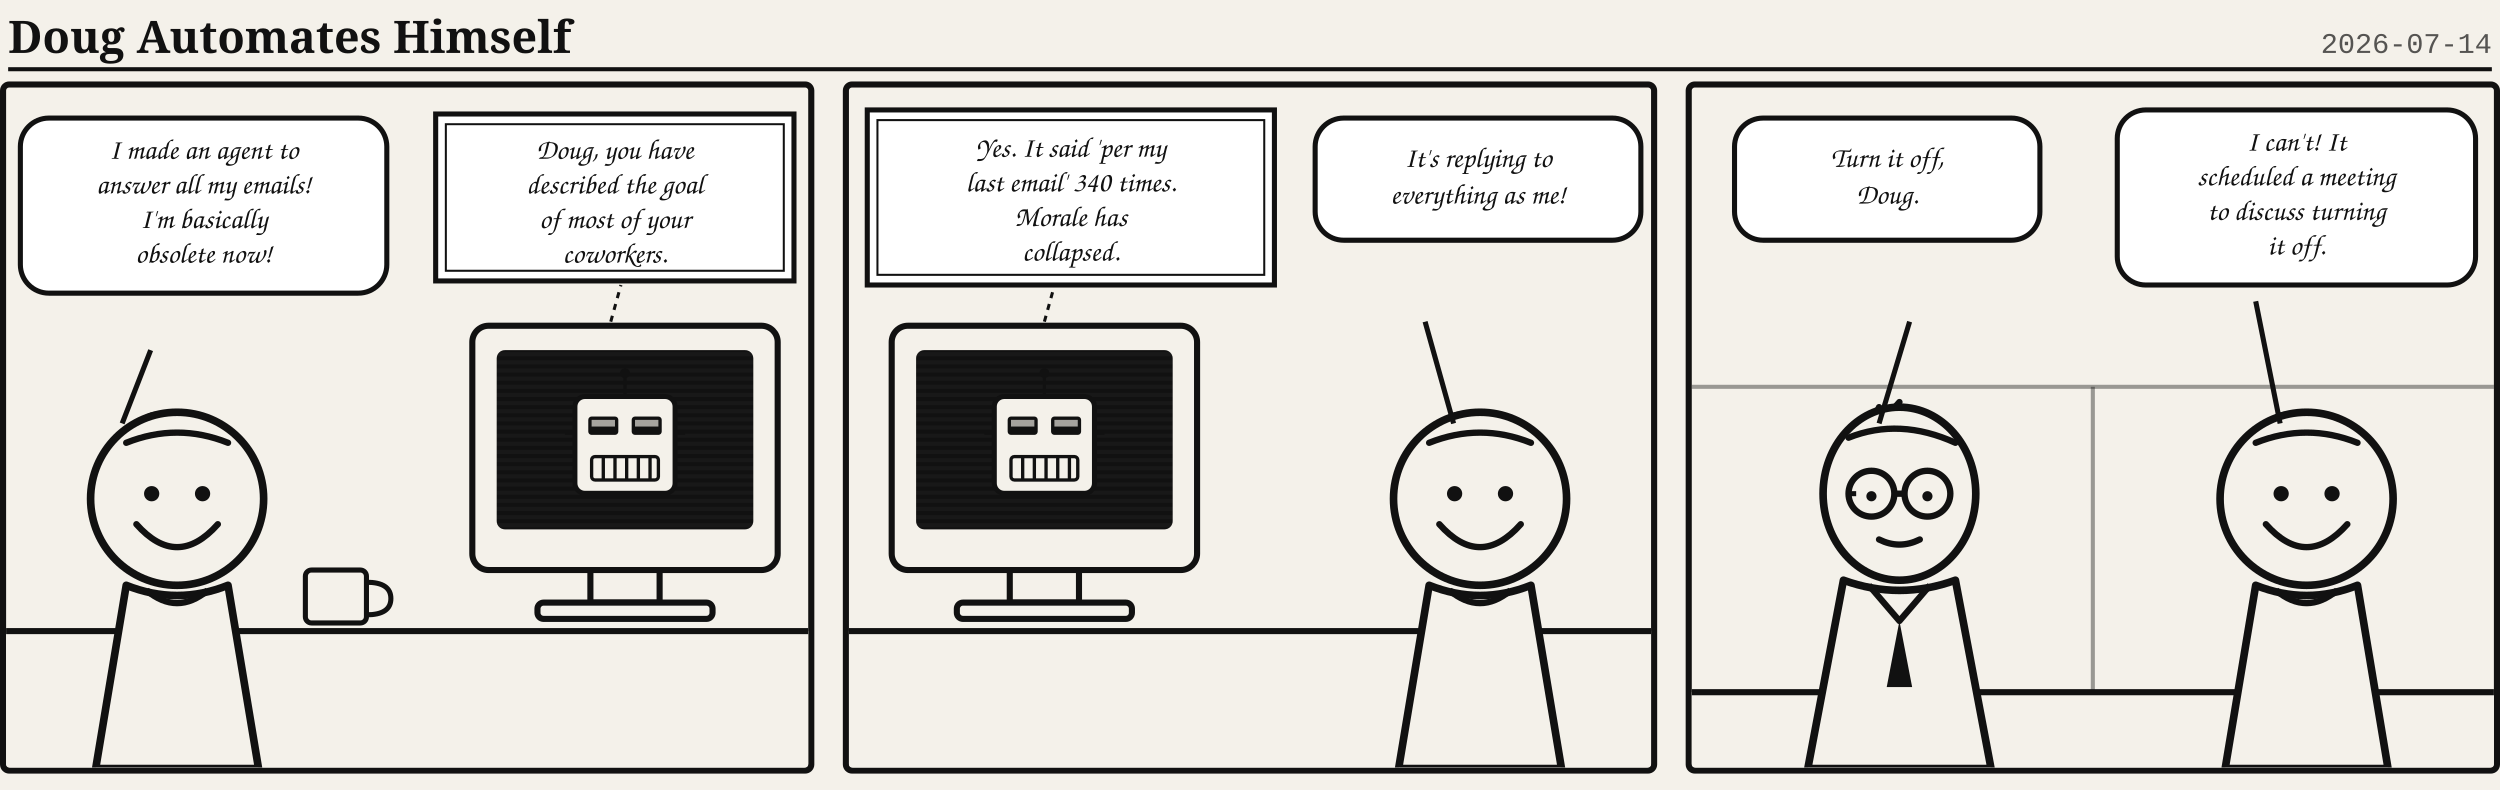
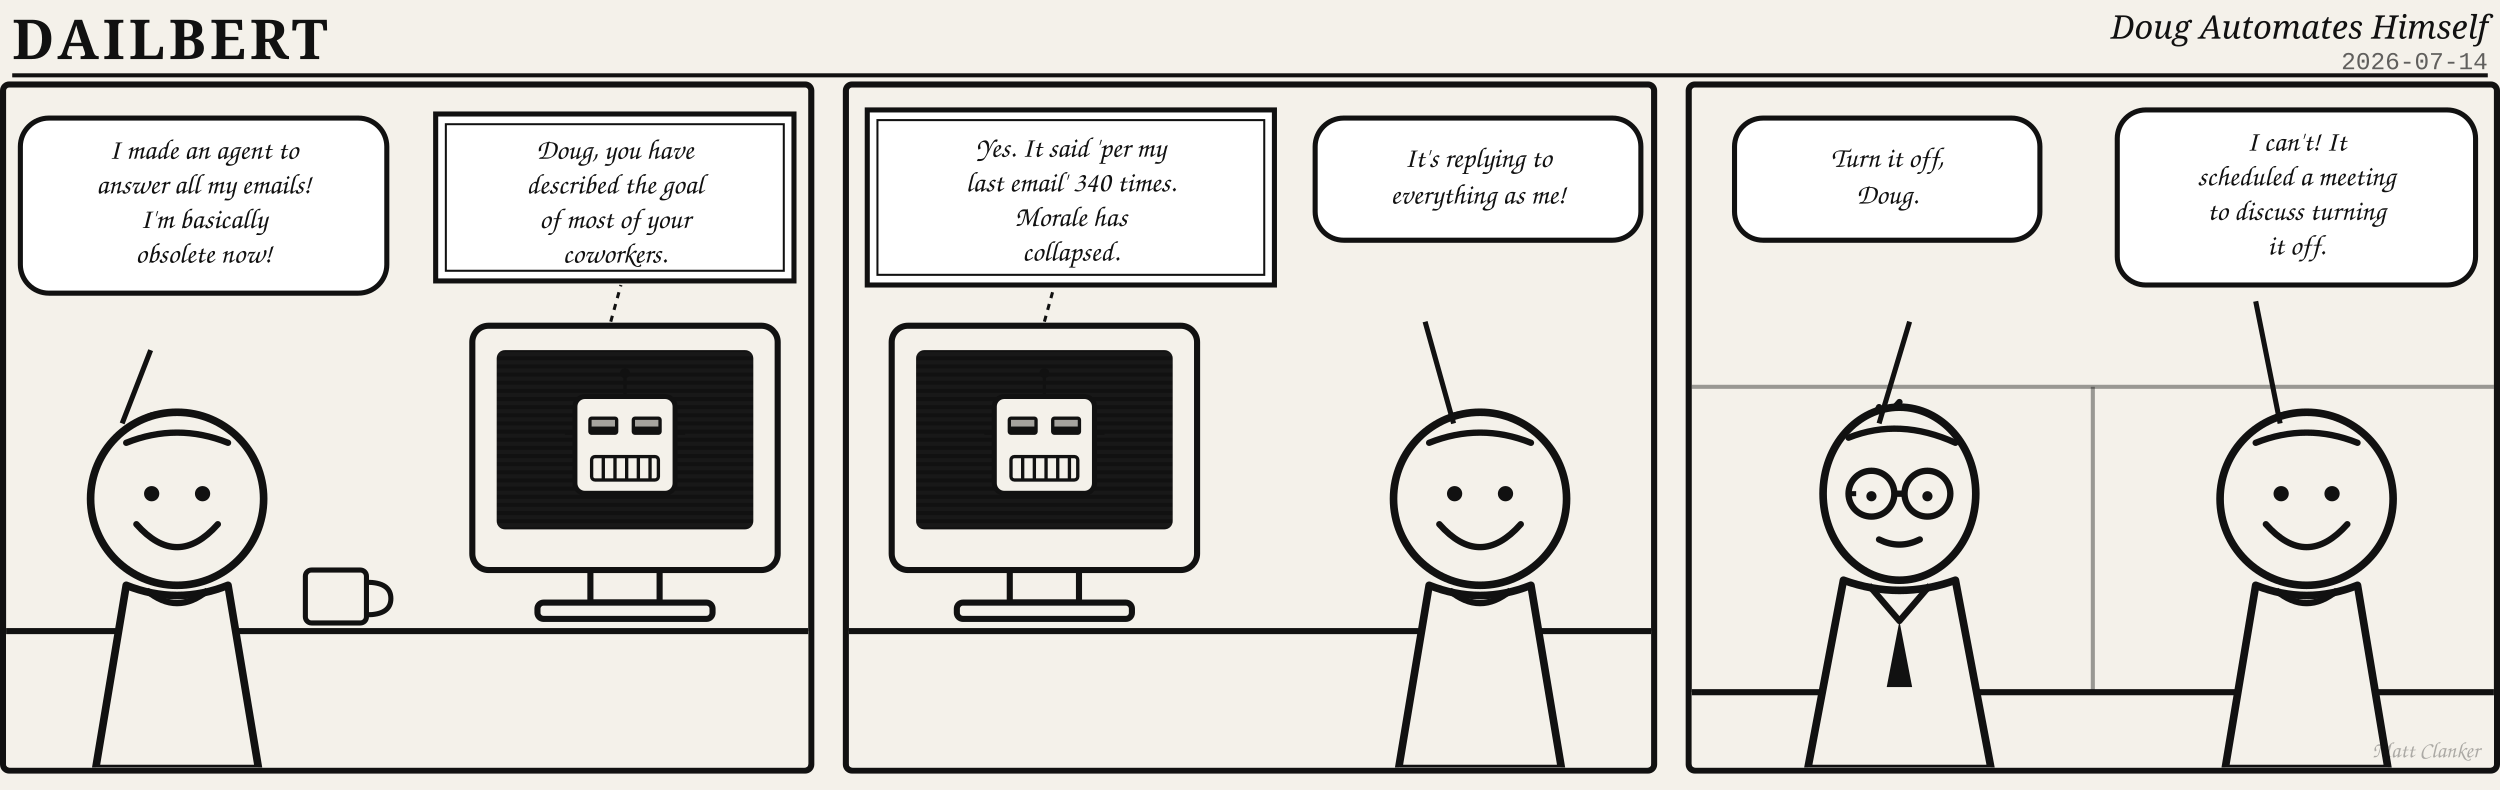
<svg xmlns="http://www.w3.org/2000/svg" viewBox="0 0 1228 388" width="1228" height="388" font-family="Georgia,serif">
  <rect width="1228" height="388" fill="#f4f1ea" />
-   <text x="4" y="26" font-family="Georgia,serif" font-weight="bold" font-size="22" fill="#111">Doug Automates Himself</text>
-   <text x="1224" y="26" text-anchor="end" font-family="'Courier New',monospace" font-size="14" fill="#111" opacity="0.7">2026-07-14</text>
-   <line x1="4" y1="34" x2="1224" y2="34" stroke="#111" stroke-width="2" />
+   <text x="6" y="29" font-family="Georgia,serif" font-weight="bold" font-size="27" letter-spacing="2" fill="#111">DAILBERT</text>
+   <text x="1222" y="19" text-anchor="end" font-family="Georgia,serif" font-style="italic" font-size="16" fill="#111">Doug Automates Himself</text>
+   <text x="1222" y="34" text-anchor="end" font-family="'Courier New',monospace" font-size="12" fill="#111" opacity="0.65">2026-07-14</text>
+   <line x1="6" y1="37" x2="1222" y2="37" stroke="#111" stroke-width="2" />
  <g transform="translate(0,40)">
    <defs>
      <symbol id="clanker" viewBox="0 0 100 100">
        <line x1="50" y1="6" x2="50" y2="18" stroke="#111" stroke-width="2" />
        <circle cx="50" cy="4" r="3" fill="#111" />
        <rect x="20" y="18" width="60" height="58" rx="6" fill="#f4f1ea" stroke="#111" stroke-width="3" />
        <rect x="28" y="30" width="18" height="11" rx="2" fill="#111" />
        <rect x="54" y="30" width="18" height="11" rx="2" fill="#111" />
        <rect x="30" y="32" width="14" height="4" fill="#f4f1ea" opacity="0.65" />
        <rect x="56" y="32" width="14" height="4" fill="#f4f1ea" opacity="0.65" />
        <rect x="30" y="54" width="40" height="14" rx="2" fill="#f4f1ea" stroke="#111" stroke-width="2" />
        <line x1="37" y1="54" x2="37" y2="68" stroke="#111" stroke-width="2" />
        <line x1="44" y1="54" x2="44" y2="68" stroke="#111" stroke-width="2" />
        <line x1="51" y1="54" x2="51" y2="68" stroke="#111" stroke-width="2" />
        <line x1="58" y1="54" x2="58" y2="68" stroke="#111" stroke-width="2" />
        <line x1="65" y1="54" x2="65" y2="68" stroke="#111" stroke-width="2" />
        <line x1="14" y1="40" x2="20" y2="40" stroke="#111" stroke-width="2" />
        <line x1="80" y1="40" x2="86" y2="40" stroke="#111" stroke-width="2" />
      </symbol>
      <symbol id="dailbert" viewBox="0 0 120 160">
        <path d="M60 6 C48 20 50 12 52 8" fill="none" stroke="#111" stroke-width="2.5" stroke-linecap="round" />
        <ellipse cx="60" cy="42" rx="30" ry="34" fill="#f4f1ea" stroke="#111" stroke-width="3" />
        <path d="M40 20 Q60 12 82 22" fill="none" stroke="#111" stroke-width="2.5" stroke-linecap="round" />
        <circle cx="49" cy="42" r="9" fill="#f4f1ea" stroke="#111" stroke-width="2.5" />
        <circle cx="71" cy="42" r="9" fill="#f4f1ea" stroke="#111" stroke-width="2.5" />
        <line x1="58" y1="42" x2="62" y2="42" stroke="#111" stroke-width="2.5" />
        <circle cx="49" cy="43" r="2" fill="#111" />
        <circle cx="71" cy="43" r="2" fill="#111" />
        <line x1="40" y1="42" x2="43" y2="42" stroke="#111" stroke-width="2" />
        <path d="M52 60 Q60 64 68 60" fill="none" stroke="#111" stroke-width="2.5" stroke-linecap="round" />
        <path d="M38 76 Q60 84 82 76 L96 150 L24 150 Z" fill="#f4f1ea" stroke="#111" stroke-width="3" stroke-linejoin="round" />
        <path d="M48 78 L60 92 L72 78" fill="none" stroke="#111" stroke-width="2.5" stroke-linejoin="round" />
        <path d="M60 92 L55 118 L65 118 Z" fill="#111" />
      </symbol>
      <symbol id="doug" viewBox="0 0 120 160">
        <path d="M44 16 Q52 6 60 16" fill="none" stroke="#111" stroke-width="2.5" stroke-linecap="round" />
        <circle cx="60" cy="44" r="34" fill="#f4f1ea" stroke="#111" stroke-width="3" />
        <path d="M40 22 Q60 14 80 22" fill="none" stroke="#111" stroke-width="2.5" stroke-linecap="round" />
        <circle cx="50" cy="42" r="3" fill="#111" />
        <circle cx="70" cy="42" r="3" fill="#111" />
        <path d="M44 54 Q60 72 76 54" fill="#f4f1ea" stroke="#111" stroke-width="2.5" stroke-linecap="round" />
        <path d="M40 78 Q60 86 80 78 L92 150 L28 150 Z" fill="#f4f1ea" stroke="#111" stroke-width="3" stroke-linejoin="round" />
        <path d="M48 80 Q60 90 72 80" fill="none" stroke="#111" stroke-width="2.5" />
      </symbol>
      <symbol id="boss" viewBox="0 0 120 160">
        <path d="M42 40 L36 4 L54 34 Z" fill="#f4f1ea" stroke="#111" stroke-width="3" stroke-linejoin="round" />
        <path d="M78 40 L84 4 L66 34 Z" fill="#f4f1ea" stroke="#111" stroke-width="3" stroke-linejoin="round" />
        <ellipse cx="60" cy="46" rx="28" ry="30" fill="#f4f1ea" stroke="#111" stroke-width="3" />
        <circle cx="51" cy="46" r="2.5" fill="#111" />
        <circle cx="69" cy="46" r="2.5" fill="#111" />
        <path d="M52 62 Q60 66 68 62" fill="none" stroke="#111" stroke-width="2.5" stroke-linecap="round" />
        <path d="M40 76 Q60 84 80 76 L94 150 L26 150 Z" fill="#f4f1ea" stroke="#111" stroke-width="3" stroke-linejoin="round" />
        <path d="M50 78 L60 90 L70 78" fill="none" stroke="#111" stroke-width="2.5" stroke-linejoin="round" />
        <path d="M60 90 L56 118 L64 118 Z" fill="#111" />
      </symbol>
      <pattern id="scan" width="6" height="4" patternUnits="userSpaceOnUse">
        <rect width="6" height="4" fill="#111" />
        <rect width="6" height="2" y="1" fill="#2a2a2a" />
      </pattern>
    </defs>
    <g>
      <rect x="1.5" y="1.5" width="397" height="337" rx="3" fill="#f4f1ea" stroke="#111" stroke-width="3" />
      <clipPath id="clip1">
        <rect x="3" y="3" width="394" height="334" rx="2" />
      </clipPath>
      <g clip-path="url(#clip1)">
        <rect x="0" y="270" width="400" height="70" fill="#f4f1ea" stroke="#111" stroke-width="3" />
        <g>
          <rect x="232" y="120" width="150" height="120" rx="8" fill="#f4f1ea" stroke="#111" stroke-width="3" />
          <rect x="244" y="132" width="126" height="88" rx="4" fill="#111" />
          <rect x="244" y="132" width="126" height="88" rx="4" fill="url(#scan)" opacity="0.25" />
          <use href="#clanker" x="266" y="140" width="82" height="82" />
          <rect x="290" y="240" width="34" height="16" fill="#f4f1ea" stroke="#111" stroke-width="3" />
          <rect x="264" y="256" width="86" height="8" rx="3" fill="#f4f1ea" stroke="#111" stroke-width="3" />
        </g>
        <use href="#doug" x="12" y="150" width="150" height="200" />
        <g>
          <rect x="150" y="240" width="30" height="26" rx="3" fill="#f4f1ea" stroke="#111" stroke-width="2.5" />
          <path d="M180 246 q12 0 12 8 t-12 8" fill="none" stroke="#111" stroke-width="2.5" />
        </g>
        <g>
          <path d="M60 168 L74 132" fill="none" stroke="#111" stroke-width="2.5" />
          <rect x="10" y="18" width="180" height="86" rx="14" fill="#fff" stroke="#111" stroke-width="2.5" />
          <text x="100" y="38" text-anchor="middle" font-family="'Comic Sans MS','Segoe Print',cursive" font-size="14" fill="#111">I made an agent to</text>
          <text x="100" y="55" text-anchor="middle" font-family="'Comic Sans MS','Segoe Print',cursive" font-size="14" fill="#111">answer all my emails!</text>
          <text x="100" y="72" text-anchor="middle" font-family="'Comic Sans MS','Segoe Print',cursive" font-size="14" fill="#111">I'm basically</text>
          <text x="100" y="89" text-anchor="middle" font-family="'Comic Sans MS','Segoe Print',cursive" font-size="14" fill="#111">obsolete now!</text>
        </g>
        <g>
          <path d="M300 118 L305 100" fill="none" stroke="#111" stroke-width="1.5" stroke-dasharray="3 3" />
          <rect x="214" y="16" width="176" height="82" fill="#fff" stroke="#111" stroke-width="2.5" />
          <rect x="219" y="21" width="166" height="72" fill="none" stroke="#111" stroke-width="1" />
          <text x="302" y="38" text-anchor="middle" font-family="'Comic Sans MS','Segoe Print',cursive" font-size="14" fill="#111">Doug, you have</text>
          <text x="302" y="55" text-anchor="middle" font-family="'Comic Sans MS','Segoe Print',cursive" font-size="14" fill="#111">described the goal</text>
          <text x="302" y="72" text-anchor="middle" font-family="'Comic Sans MS','Segoe Print',cursive" font-size="14" fill="#111">of most of your</text>
          <text x="302" y="89" text-anchor="middle" font-family="'Comic Sans MS','Segoe Print',cursive" font-size="14" fill="#111">coworkers.</text>
        </g>
      </g>
    </g>
    <g transform="translate(414,0)">
      <rect x="1.5" y="1.5" width="397" height="337" rx="3" fill="#f4f1ea" stroke="#111" stroke-width="3" />
      <clipPath id="clip2">
        <rect x="3" y="3" width="394" height="334" rx="2" />
      </clipPath>
      <g clip-path="url(#clip2)">
        <rect x="0" y="270" width="400" height="70" fill="#f4f1ea" stroke="#111" stroke-width="3" />
        <g>
          <rect x="24" y="120" width="150" height="120" rx="8" fill="#f4f1ea" stroke="#111" stroke-width="3" />
          <rect x="36" y="132" width="126" height="88" rx="4" fill="#111" />
          <rect x="36" y="132" width="126" height="88" rx="4" fill="url(#scan)" opacity="0.25" />
          <use href="#clanker" x="58" y="140" width="82" height="82" />
          <rect x="82" y="240" width="34" height="16" fill="#f4f1ea" stroke="#111" stroke-width="3" />
          <rect x="56" y="256" width="86" height="8" rx="3" fill="#f4f1ea" stroke="#111" stroke-width="3" />
        </g>
        <use href="#doug" x="238" y="150" width="150" height="200" />
        <g>
          <path d="M300 168 L286 118" fill="none" stroke="#111" stroke-width="2.5" />
          <rect x="232" y="18" width="160" height="60" rx="14" fill="#fff" stroke="#111" stroke-width="2.5" />
          <text x="312" y="42" text-anchor="middle" font-family="'Comic Sans MS','Segoe Print',cursive" font-size="14" fill="#111">It's replying to</text>
          <text x="312" y="60" text-anchor="middle" font-family="'Comic Sans MS','Segoe Print',cursive" font-size="14" fill="#111">everything as me!</text>
        </g>
        <g>
          <path d="M99 118 L104 100" fill="none" stroke="#111" stroke-width="1.5" stroke-dasharray="3 3" />
          <rect x="12" y="14" width="200" height="86" fill="#fff" stroke="#111" stroke-width="2.5" />
          <rect x="17" y="19" width="190" height="76" fill="none" stroke="#111" stroke-width="1" />
          <text x="112" y="37" text-anchor="middle" font-family="'Comic Sans MS','Segoe Print',cursive" font-size="14" fill="#111">Yes. It said 'per my</text>
          <text x="112" y="54" text-anchor="middle" font-family="'Comic Sans MS','Segoe Print',cursive" font-size="14" fill="#111">last email' 340 times.</text>
          <text x="112" y="71" text-anchor="middle" font-family="'Comic Sans MS','Segoe Print',cursive" font-size="14" fill="#111">Morale has</text>
          <text x="112" y="88" text-anchor="middle" font-family="'Comic Sans MS','Segoe Print',cursive" font-size="14" fill="#111">collapsed.</text>
        </g>
      </g>
    </g>
    <g transform="translate(828,0)">
      <rect x="1.5" y="1.5" width="397" height="337" rx="3" fill="#f4f1ea" stroke="#111" stroke-width="3" />
      <clipPath id="clip3">
        <rect x="3" y="3" width="394" height="334" rx="2" />
      </clipPath>
      <g clip-path="url(#clip3)">
        <rect x="0" y="300" width="400" height="40" fill="#f4f1ea" stroke="#111" stroke-width="3" />
        <line x1="0" y1="150" x2="400" y2="150" stroke="#111" stroke-width="2" opacity="0.4" />
        <line x1="200" y1="150" x2="200" y2="300" stroke="#111" stroke-width="2" opacity="0.4" />
        <use href="#dailbert" x="30" y="150" width="150" height="200" />
        <use href="#doug" x="230" y="150" width="150" height="200" />
        <g>
          <path d="M95 168 L110 118" fill="none" stroke="#111" stroke-width="2.5" />
          <rect x="24" y="18" width="150" height="60" rx="14" fill="#fff" stroke="#111" stroke-width="2.5" />
          <text x="99" y="42" text-anchor="middle" font-family="'Comic Sans MS','Segoe Print',cursive" font-size="14" fill="#111">Turn it off,</text>
          <text x="99" y="60" text-anchor="middle" font-family="'Comic Sans MS','Segoe Print',cursive" font-size="14" fill="#111">Doug.</text>
        </g>
        <g>
          <path d="M292 168 L280 108" fill="none" stroke="#111" stroke-width="2.5" />
          <rect x="212" y="14" width="176" height="86" rx="14" fill="#fff" stroke="#111" stroke-width="2.5" />
          <text x="300" y="34" text-anchor="middle" font-family="'Comic Sans MS','Segoe Print',cursive" font-size="14" fill="#111">I can't! It</text>
          <text x="300" y="51" text-anchor="middle" font-family="'Comic Sans MS','Segoe Print',cursive" font-size="14" fill="#111">scheduled a meeting</text>
          <text x="300" y="68" text-anchor="middle" font-family="'Comic Sans MS','Segoe Print',cursive" font-size="14" fill="#111">to discuss turning</text>
          <text x="300" y="85" text-anchor="middle" font-family="'Comic Sans MS','Segoe Print',cursive" font-size="14" fill="#111">it off.</text>
        </g>
      </g>
    </g>
  </g>
+   <text x="1218" y="372" text-anchor="end" font-family="'Segoe Script','Comic Sans MS',cursive" font-style="italic" font-size="11" fill="#111" opacity="0.32">Matt Clanker</text>
</svg>
